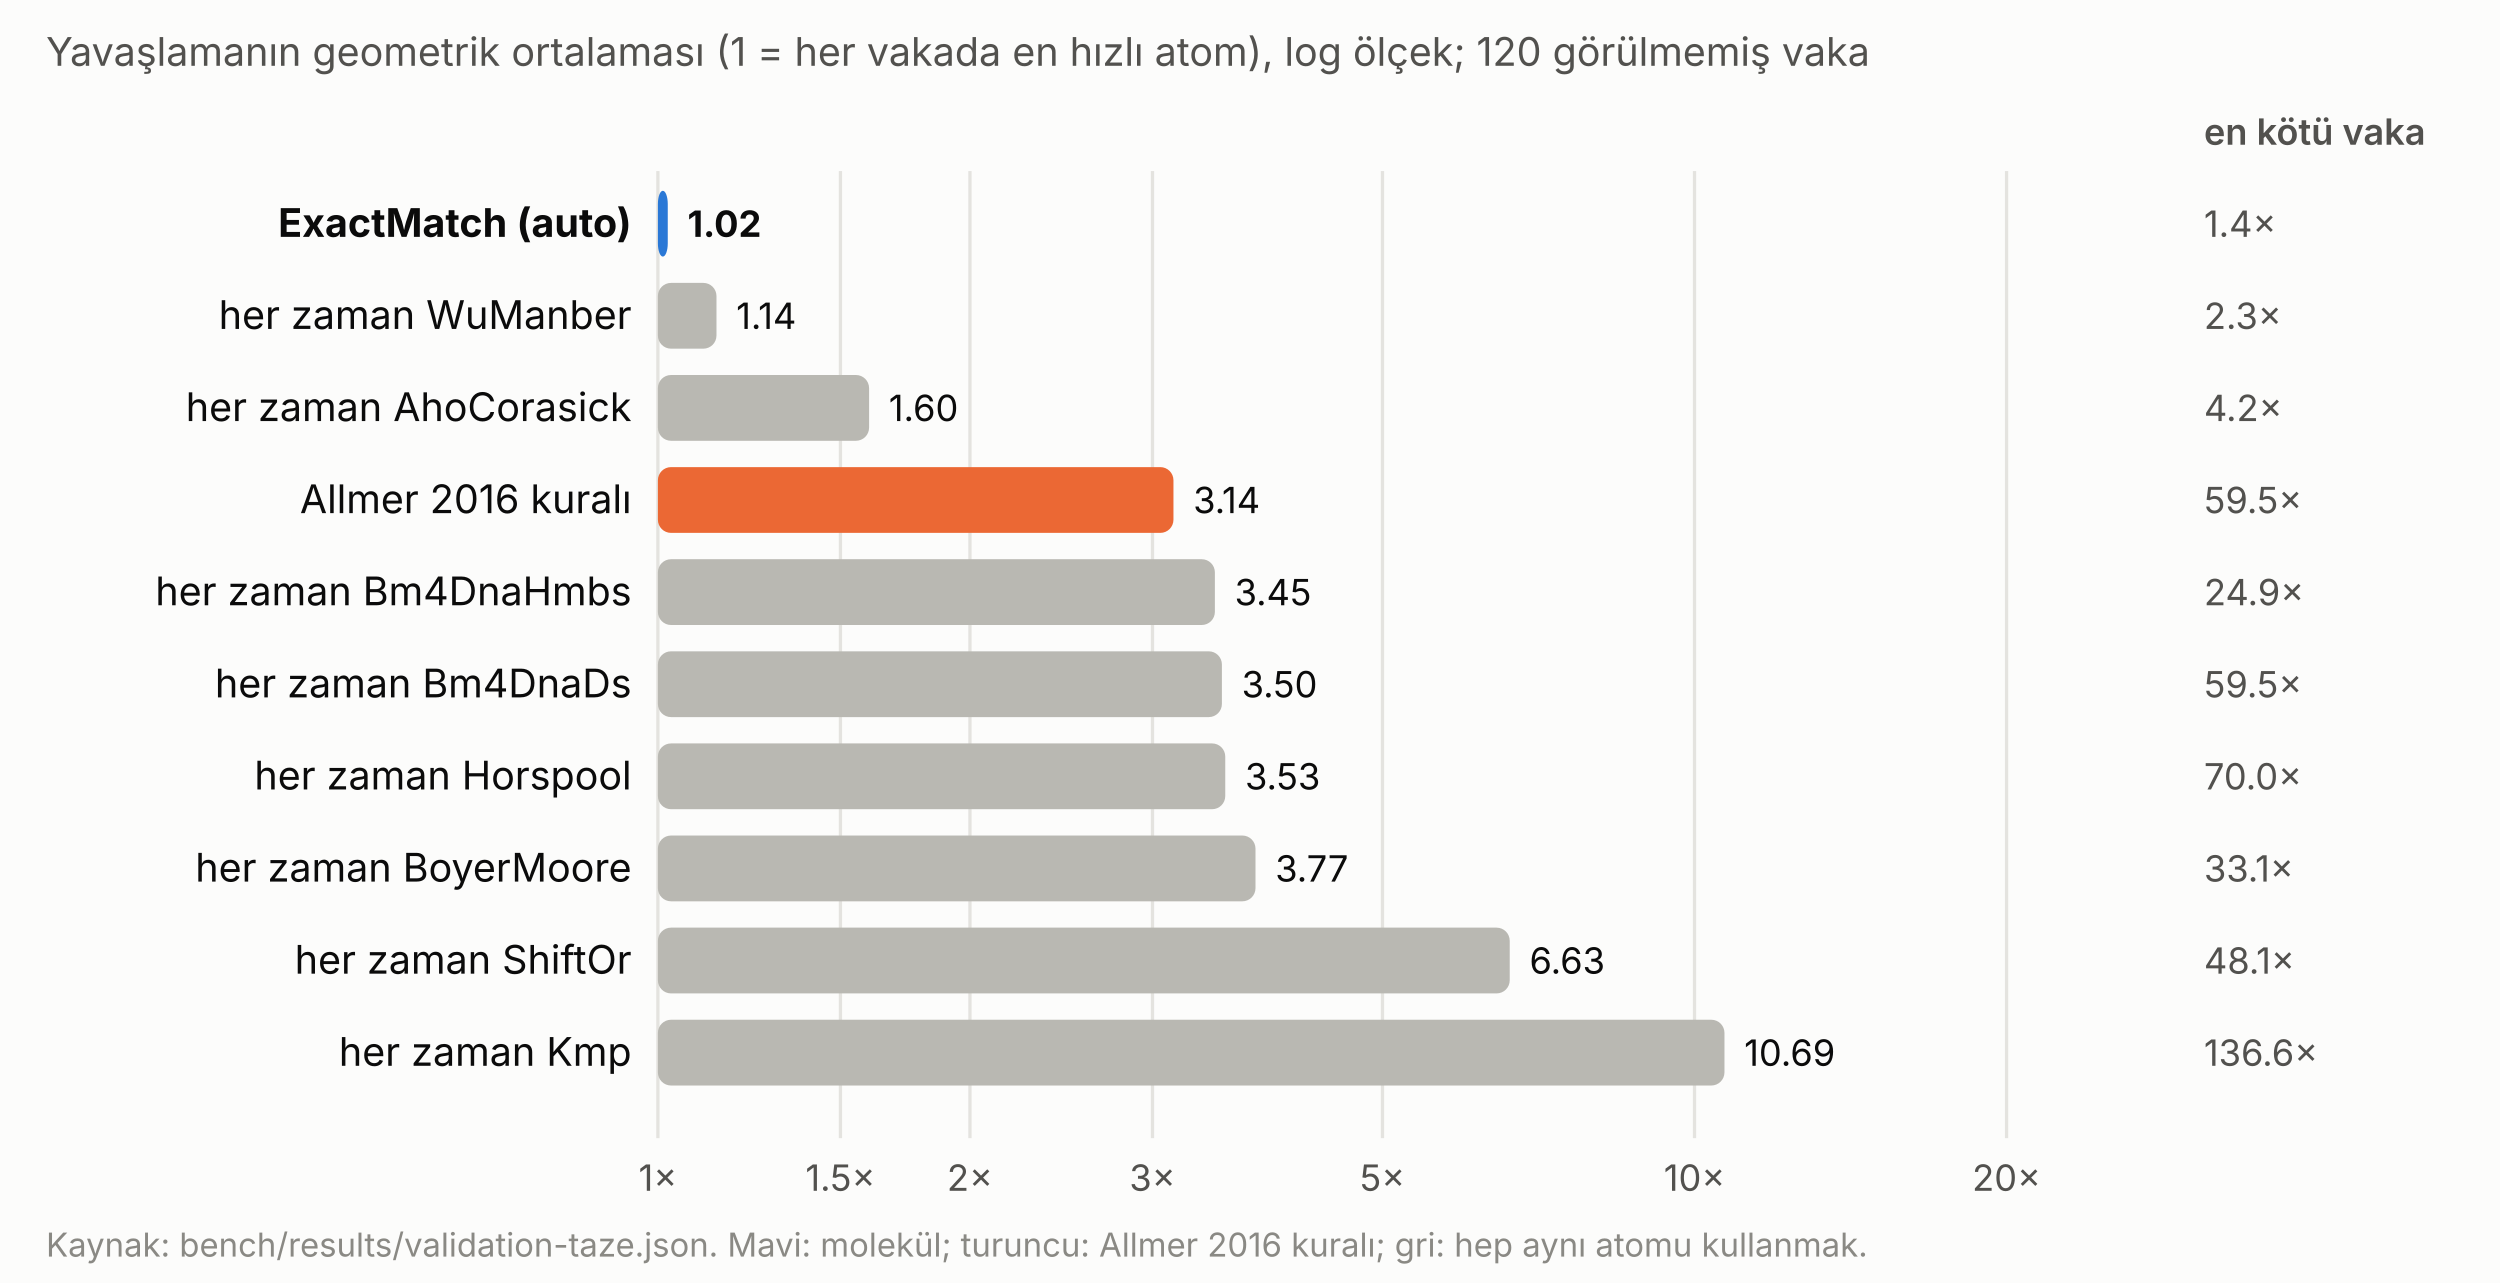
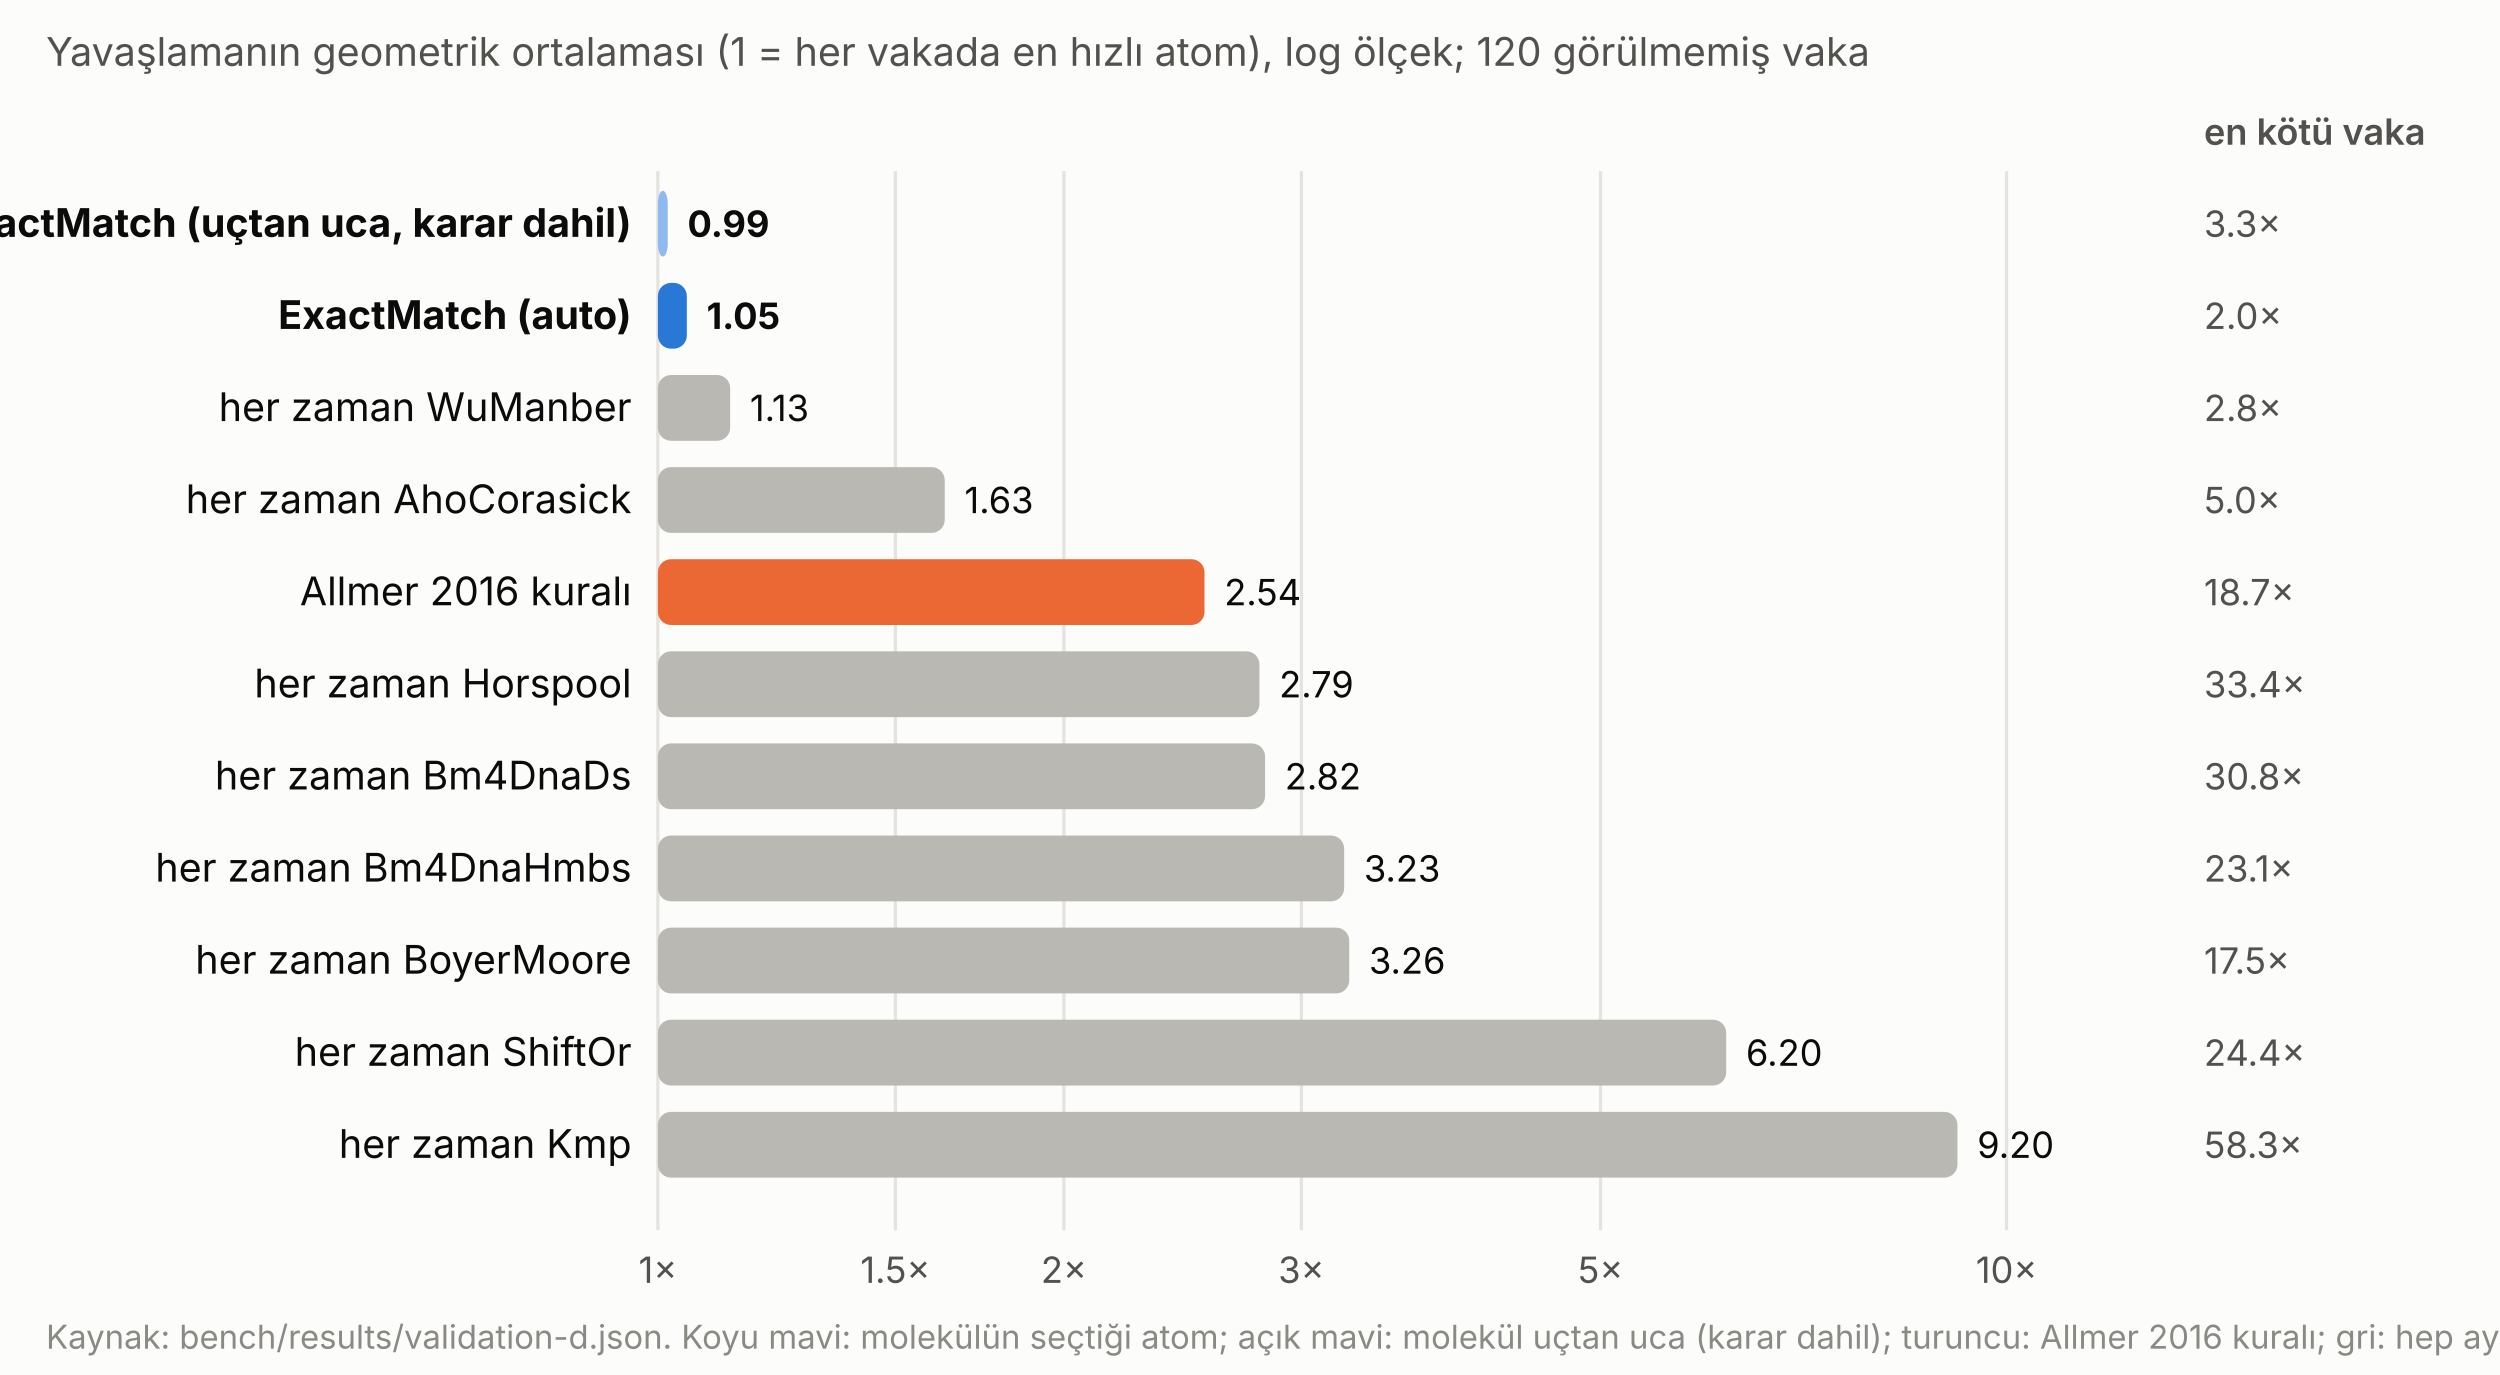
- <svg xmlns="http://www.w3.org/2000/svg" viewBox="0 0 760 390" width="760" height="390" role="img" aria-label="Doğrulama: politikaların yavaşlaması">
-   <rect width="760" height="390" fill="#fcfcfb" />
+ <svg xmlns="http://www.w3.org/2000/svg" viewBox="0 0 760 418" width="760" height="418" role="img" aria-label="Doğrulama: politikaların yavaşlaması">
+   <rect width="760" height="418" fill="#fcfcfb" />
  <text x="14" y="20" font-family="Inter, Segoe UI, Helvetica, Arial, sans-serif" font-size="12" fill="#52514e">Yavaşlamanın geometrik ortalaması (1 = her vakada en hızlı atom), log ölçek; 120 görülmemiş vaka</text>
-   <line x1="200" x2="200" y1="52" y2="346" stroke="#e4e3df" stroke-width="1" />
-   <text x="200" y="362" text-anchor="middle" font-family="Inter, Segoe UI, Helvetica, Arial, sans-serif" font-size="11" fill="#52514e">1×</text>
-   <line x1="255.493" x2="255.493" y1="52" y2="346" stroke="#e4e3df" stroke-width="1" />
-   <text x="255.493" y="362" text-anchor="middle" font-family="Inter, Segoe UI, Helvetica, Arial, sans-serif" font-size="11" fill="#52514e">1.5×</text>
-   <line x1="294.865" x2="294.865" y1="52" y2="346" stroke="#e4e3df" stroke-width="1" />
-   <text x="294.865" y="362" text-anchor="middle" font-family="Inter, Segoe UI, Helvetica, Arial, sans-serif" font-size="11" fill="#52514e">2×</text>
-   <line x1="350.358" x2="350.358" y1="52" y2="346" stroke="#e4e3df" stroke-width="1" />
-   <text x="350.358" y="362" text-anchor="middle" font-family="Inter, Segoe UI, Helvetica, Arial, sans-serif" font-size="11" fill="#52514e">3×</text>
-   <line x1="420.27" x2="420.27" y1="52" y2="346" stroke="#e4e3df" stroke-width="1" />
-   <text x="420.27" y="362" text-anchor="middle" font-family="Inter, Segoe UI, Helvetica, Arial, sans-serif" font-size="11" fill="#52514e">5×</text>
-   <line x1="515.135" x2="515.135" y1="52" y2="346" stroke="#e4e3df" stroke-width="1" />
-   <text x="515.135" y="362" text-anchor="middle" font-family="Inter, Segoe UI, Helvetica, Arial, sans-serif" font-size="11" fill="#52514e">10×</text>
-   <line x1="610" x2="610" y1="52" y2="346" stroke="#e4e3df" stroke-width="1" />
-   <text x="610" y="362" text-anchor="middle" font-family="Inter, Segoe UI, Helvetica, Arial, sans-serif" font-size="11" fill="#52514e">20×</text>
+   <line x1="200" x2="200" y1="52" y2="374" stroke="#e4e3df" stroke-width="1" />
+   <text x="200" y="390" text-anchor="middle" font-family="Inter, Segoe UI, Helvetica, Arial, sans-serif" font-size="11" fill="#52514e">1×</text>
+   <line x1="272.197" x2="272.197" y1="52" y2="374" stroke="#e4e3df" stroke-width="1" />
+   <text x="272.197" y="390" text-anchor="middle" font-family="Inter, Segoe UI, Helvetica, Arial, sans-serif" font-size="11" fill="#52514e">1.5×</text>
+   <line x1="323.422" x2="323.422" y1="52" y2="374" stroke="#e4e3df" stroke-width="1" />
+   <text x="323.422" y="390" text-anchor="middle" font-family="Inter, Segoe UI, Helvetica, Arial, sans-serif" font-size="11" fill="#52514e">2×</text>
+   <line x1="395.62" x2="395.62" y1="52" y2="374" stroke="#e4e3df" stroke-width="1" />
+   <text x="395.62" y="390" text-anchor="middle" font-family="Inter, Segoe UI, Helvetica, Arial, sans-serif" font-size="11" fill="#52514e">3×</text>
+   <line x1="486.578" x2="486.578" y1="52" y2="374" stroke="#e4e3df" stroke-width="1" />
+   <text x="486.578" y="390" text-anchor="middle" font-family="Inter, Segoe UI, Helvetica, Arial, sans-serif" font-size="11" fill="#52514e">5×</text>
+   <line x1="610" x2="610" y1="52" y2="374" stroke="#e4e3df" stroke-width="1" />
+   <text x="610" y="390" text-anchor="middle" font-family="Inter, Segoe UI, Helvetica, Arial, sans-serif" font-size="11" fill="#52514e">10×</text>
  <text x="670" y="44" font-family="Inter, Segoe UI, Helvetica, Arial, sans-serif" font-size="11" font-weight="600" fill="#52514e">en kötü vaka</text>
-   <text x="192" y="72" text-anchor="end" font-family="Inter, Segoe UI, Helvetica, Arial, sans-serif" font-size="12" font-weight="700" fill="#0b0b0b">ExactMatch (auto)</text>
-   <rect x="200" y="58" width="3" height="20" rx="4" fill="#2a78d6" />
-   <text x="209" y="72" font-family="Inter, Segoe UI, Helvetica, Arial, sans-serif" font-size="11" font-weight="700" fill="#0b0b0b">1.02</text>
-   <text x="670" y="72" font-family="Inter, Segoe UI, Helvetica, Arial, sans-serif" font-size="11" fill="#52514e">1.4×</text>
-   <text x="192" y="100" text-anchor="end" font-family="Inter, Segoe UI, Helvetica, Arial, sans-serif" font-size="12" fill="#0b0b0b">her zaman WuManber</text>
-   <rect x="200" y="86" width="17.81" height="20" rx="4" fill="#b9b8b2" />
-   <text x="223.81" y="100" font-family="Inter, Segoe UI, Helvetica, Arial, sans-serif" font-size="11" fill="#0b0b0b">1.14</text>
-   <text x="670" y="100" font-family="Inter, Segoe UI, Helvetica, Arial, sans-serif" font-size="11" fill="#52514e">2.3×</text>
-   <text x="192" y="128" text-anchor="end" font-family="Inter, Segoe UI, Helvetica, Arial, sans-serif" font-size="12" fill="#0b0b0b">her zaman AhoCorasick</text>
-   <rect x="200" y="114" width="64.205" height="20" rx="4" fill="#b9b8b2" />
-   <text x="270.205" y="128" font-family="Inter, Segoe UI, Helvetica, Arial, sans-serif" font-size="11" fill="#0b0b0b">1.60</text>
-   <text x="670" y="128" font-family="Inter, Segoe UI, Helvetica, Arial, sans-serif" font-size="11" fill="#52514e">4.2×</text>
-   <text x="192" y="156" text-anchor="end" font-family="Inter, Segoe UI, Helvetica, Arial, sans-serif" font-size="12" fill="#0b0b0b">Allmer 2016 kuralı</text>
-   <rect x="200" y="142" width="156.731" height="20" rx="4" fill="#eb6834" />
-   <text x="362.731" y="156" font-family="Inter, Segoe UI, Helvetica, Arial, sans-serif" font-size="11" fill="#0b0b0b">3.14</text>
-   <text x="670" y="156" font-family="Inter, Segoe UI, Helvetica, Arial, sans-serif" font-size="11" fill="#52514e">59.5×</text>
-   <text x="192" y="184" text-anchor="end" font-family="Inter, Segoe UI, Helvetica, Arial, sans-serif" font-size="12" fill="#0b0b0b">her zaman Bm4DnaHmbs</text>
-   <rect x="200" y="170" width="169.325" height="20" rx="4" fill="#b9b8b2" />
-   <text x="375.325" y="184" font-family="Inter, Segoe UI, Helvetica, Arial, sans-serif" font-size="11" fill="#0b0b0b">3.45</text>
-   <text x="670" y="184" font-family="Inter, Segoe UI, Helvetica, Arial, sans-serif" font-size="11" fill="#52514e">24.9×</text>
-   <text x="192" y="212" text-anchor="end" font-family="Inter, Segoe UI, Helvetica, Arial, sans-serif" font-size="12" fill="#0b0b0b">her zaman Bm4DnaDs</text>
-   <rect x="200" y="198" width="171.459" height="20" rx="4" fill="#b9b8b2" />
-   <text x="377.459" y="212" font-family="Inter, Segoe UI, Helvetica, Arial, sans-serif" font-size="11" fill="#0b0b0b">3.50</text>
-   <text x="670" y="212" font-family="Inter, Segoe UI, Helvetica, Arial, sans-serif" font-size="11" fill="#52514e">59.5×</text>
-   <text x="192" y="240" text-anchor="end" font-family="Inter, Segoe UI, Helvetica, Arial, sans-serif" font-size="12" fill="#0b0b0b">her zaman Horspool</text>
-   <rect x="200" y="226" width="172.479" height="20" rx="4" fill="#b9b8b2" />
-   <text x="378.479" y="240" font-family="Inter, Segoe UI, Helvetica, Arial, sans-serif" font-size="11" fill="#0b0b0b">3.53</text>
-   <text x="670" y="240" font-family="Inter, Segoe UI, Helvetica, Arial, sans-serif" font-size="11" fill="#52514e">70.0×</text>
-   <text x="192" y="268" text-anchor="end" font-family="Inter, Segoe UI, Helvetica, Arial, sans-serif" font-size="12" fill="#0b0b0b">her zaman BoyerMoore</text>
-   <rect x="200" y="254" width="181.672" height="20" rx="4" fill="#b9b8b2" />
-   <text x="387.672" y="268" font-family="Inter, Segoe UI, Helvetica, Arial, sans-serif" font-size="11" fill="#0b0b0b">3.77</text>
-   <text x="670" y="268" font-family="Inter, Segoe UI, Helvetica, Arial, sans-serif" font-size="11" fill="#52514e">33.1×</text>
-   <text x="192" y="296" text-anchor="end" font-family="Inter, Segoe UI, Helvetica, Arial, sans-serif" font-size="12" fill="#0b0b0b">her zaman ShiftOr</text>
-   <rect x="200" y="282" width="258.957" height="20" rx="4" fill="#b9b8b2" />
-   <text x="464.957" y="296" font-family="Inter, Segoe UI, Helvetica, Arial, sans-serif" font-size="11" fill="#0b0b0b">6.63</text>
-   <text x="670" y="296" font-family="Inter, Segoe UI, Helvetica, Arial, sans-serif" font-size="11" fill="#52514e">48.1×</text>
-   <text x="192" y="324" text-anchor="end" font-family="Inter, Segoe UI, Helvetica, Arial, sans-serif" font-size="12" fill="#0b0b0b">her zaman Kmp</text>
-   <rect x="200" y="310" width="324.239" height="20" rx="4" fill="#b9b8b2" />
-   <text x="530.239" y="324" font-family="Inter, Segoe UI, Helvetica, Arial, sans-serif" font-size="11" fill="#0b0b0b">10.69</text>
-   <text x="670" y="324" font-family="Inter, Segoe UI, Helvetica, Arial, sans-serif" font-size="11" fill="#52514e">136.6×</text>
-   <text x="14" y="382" font-family="Inter, Segoe UI, Helvetica, Arial, sans-serif" font-size="10" fill="#8a8984">Kaynak: bench/results/validation-taze.json. Mavi: molekül; turuncu: Allmer 2016 kuralı; gri: hep aynı atomu kullanmak.</text>
+   <text x="192" y="72" text-anchor="end" font-family="Inter, Segoe UI, Helvetica, Arial, sans-serif" font-size="12" font-weight="700" fill="#0b0b0b">ExactMatch (uçtan uca, karar dahil)</text>
+   <rect x="200" y="58" width="3" height="20" rx="4" fill="#8fbaf0" />
+   <text x="209" y="72" font-family="Inter, Segoe UI, Helvetica, Arial, sans-serif" font-size="11" font-weight="700" fill="#0b0b0b">0.99</text>
+   <text x="670" y="72" font-family="Inter, Segoe UI, Helvetica, Arial, sans-serif" font-size="11" fill="#52514e">3.3×</text>
+   <text x="192" y="100" text-anchor="end" font-family="Inter, Segoe UI, Helvetica, Arial, sans-serif" font-size="12" font-weight="700" fill="#0b0b0b">ExactMatch (auto)</text>
+   <rect x="200" y="86" width="8.793" height="20" rx="4" fill="#2a78d6" />
+   <text x="214.793" y="100" font-family="Inter, Segoe UI, Helvetica, Arial, sans-serif" font-size="11" font-weight="700" fill="#0b0b0b">1.05</text>
+   <text x="670" y="100" font-family="Inter, Segoe UI, Helvetica, Arial, sans-serif" font-size="11" fill="#52514e">2.0×</text>
+   <text x="192" y="128" text-anchor="end" font-family="Inter, Segoe UI, Helvetica, Arial, sans-serif" font-size="12" fill="#0b0b0b">her zaman WuManber</text>
+   <rect x="200" y="114" width="21.97" height="20" rx="4" fill="#b9b8b2" />
+   <text x="227.97" y="128" font-family="Inter, Segoe UI, Helvetica, Arial, sans-serif" font-size="11" fill="#0b0b0b">1.13</text>
+   <text x="670" y="128" font-family="Inter, Segoe UI, Helvetica, Arial, sans-serif" font-size="11" fill="#52514e">2.8×</text>
+   <text x="192" y="156" text-anchor="end" font-family="Inter, Segoe UI, Helvetica, Arial, sans-serif" font-size="12" fill="#0b0b0b">her zaman AhoCorasick</text>
+   <rect x="200" y="142" width="87.2" height="20" rx="4" fill="#b9b8b2" />
+   <text x="293.2" y="156" font-family="Inter, Segoe UI, Helvetica, Arial, sans-serif" font-size="11" fill="#0b0b0b">1.63</text>
+   <text x="670" y="156" font-family="Inter, Segoe UI, Helvetica, Arial, sans-serif" font-size="11" fill="#52514e">5.0×</text>
+   <text x="192" y="184" text-anchor="end" font-family="Inter, Segoe UI, Helvetica, Arial, sans-serif" font-size="12" fill="#0b0b0b">Allmer 2016 kuralı</text>
+   <rect x="200" y="170" width="166.172" height="20" rx="4" fill="#eb6834" />
+   <text x="372.172" y="184" font-family="Inter, Segoe UI, Helvetica, Arial, sans-serif" font-size="11" fill="#0b0b0b">2.54</text>
+   <text x="670" y="184" font-family="Inter, Segoe UI, Helvetica, Arial, sans-serif" font-size="11" fill="#52514e">18.7×</text>
+   <text x="192" y="212" text-anchor="end" font-family="Inter, Segoe UI, Helvetica, Arial, sans-serif" font-size="12" fill="#0b0b0b">her zaman Horspool</text>
+   <rect x="200" y="198" width="182.869" height="20" rx="4" fill="#b9b8b2" />
+   <text x="388.869" y="212" font-family="Inter, Segoe UI, Helvetica, Arial, sans-serif" font-size="11" fill="#0b0b0b">2.79</text>
+   <text x="670" y="212" font-family="Inter, Segoe UI, Helvetica, Arial, sans-serif" font-size="11" fill="#52514e">33.4×</text>
+   <text x="192" y="240" text-anchor="end" font-family="Inter, Segoe UI, Helvetica, Arial, sans-serif" font-size="12" fill="#0b0b0b">her zaman Bm4DnaDs</text>
+   <rect x="200" y="226" width="184.583" height="20" rx="4" fill="#b9b8b2" />
+   <text x="390.583" y="240" font-family="Inter, Segoe UI, Helvetica, Arial, sans-serif" font-size="11" fill="#0b0b0b">2.82</text>
+   <text x="670" y="240" font-family="Inter, Segoe UI, Helvetica, Arial, sans-serif" font-size="11" fill="#52514e">30.8×</text>
+   <text x="192" y="268" text-anchor="end" font-family="Inter, Segoe UI, Helvetica, Arial, sans-serif" font-size="12" fill="#0b0b0b">her zaman Bm4DnaHmbs</text>
+   <rect x="200" y="254" width="208.628" height="20" rx="4" fill="#b9b8b2" />
+   <text x="414.628" y="268" font-family="Inter, Segoe UI, Helvetica, Arial, sans-serif" font-size="11" fill="#0b0b0b">3.23</text>
+   <text x="670" y="268" font-family="Inter, Segoe UI, Helvetica, Arial, sans-serif" font-size="11" fill="#52514e">23.1×</text>
+   <text x="192" y="296" text-anchor="end" font-family="Inter, Segoe UI, Helvetica, Arial, sans-serif" font-size="12" fill="#0b0b0b">her zaman BoyerMoore</text>
+   <rect x="200" y="282" width="210.169" height="20" rx="4" fill="#b9b8b2" />
+   <text x="416.169" y="296" font-family="Inter, Segoe UI, Helvetica, Arial, sans-serif" font-size="11" fill="#0b0b0b">3.26</text>
+   <text x="670" y="296" font-family="Inter, Segoe UI, Helvetica, Arial, sans-serif" font-size="11" fill="#52514e">17.5×</text>
+   <text x="192" y="324" text-anchor="end" font-family="Inter, Segoe UI, Helvetica, Arial, sans-serif" font-size="12" fill="#0b0b0b">her zaman ShiftOr</text>
+   <rect x="200" y="310" width="324.767" height="20" rx="4" fill="#b9b8b2" />
+   <text x="530.767" y="324" font-family="Inter, Segoe UI, Helvetica, Arial, sans-serif" font-size="11" fill="#0b0b0b">6.20</text>
+   <text x="670" y="324" font-family="Inter, Segoe UI, Helvetica, Arial, sans-serif" font-size="11" fill="#52514e">24.4×</text>
+   <text x="192" y="352" text-anchor="end" font-family="Inter, Segoe UI, Helvetica, Arial, sans-serif" font-size="12" fill="#0b0b0b">her zaman Kmp</text>
+   <rect x="200" y="338" width="395.069" height="20" rx="4" fill="#b9b8b2" />
+   <text x="601.069" y="352" font-family="Inter, Segoe UI, Helvetica, Arial, sans-serif" font-size="11" fill="#0b0b0b">9.20</text>
+   <text x="670" y="352" font-family="Inter, Segoe UI, Helvetica, Arial, sans-serif" font-size="11" fill="#52514e">58.3×</text>
+   <text x="14" y="410" font-family="Inter, Segoe UI, Helvetica, Arial, sans-serif" font-size="10" fill="#8a8984">Kaynak: bench/results/validation-d.json. Koyu mavi: molekülün seçtiği atom; açık mavi: molekül uçtan uca (karar dahil); turuncu: Allmer 2016 kuralı; gri: hep aynı atom.</text>
</svg>
